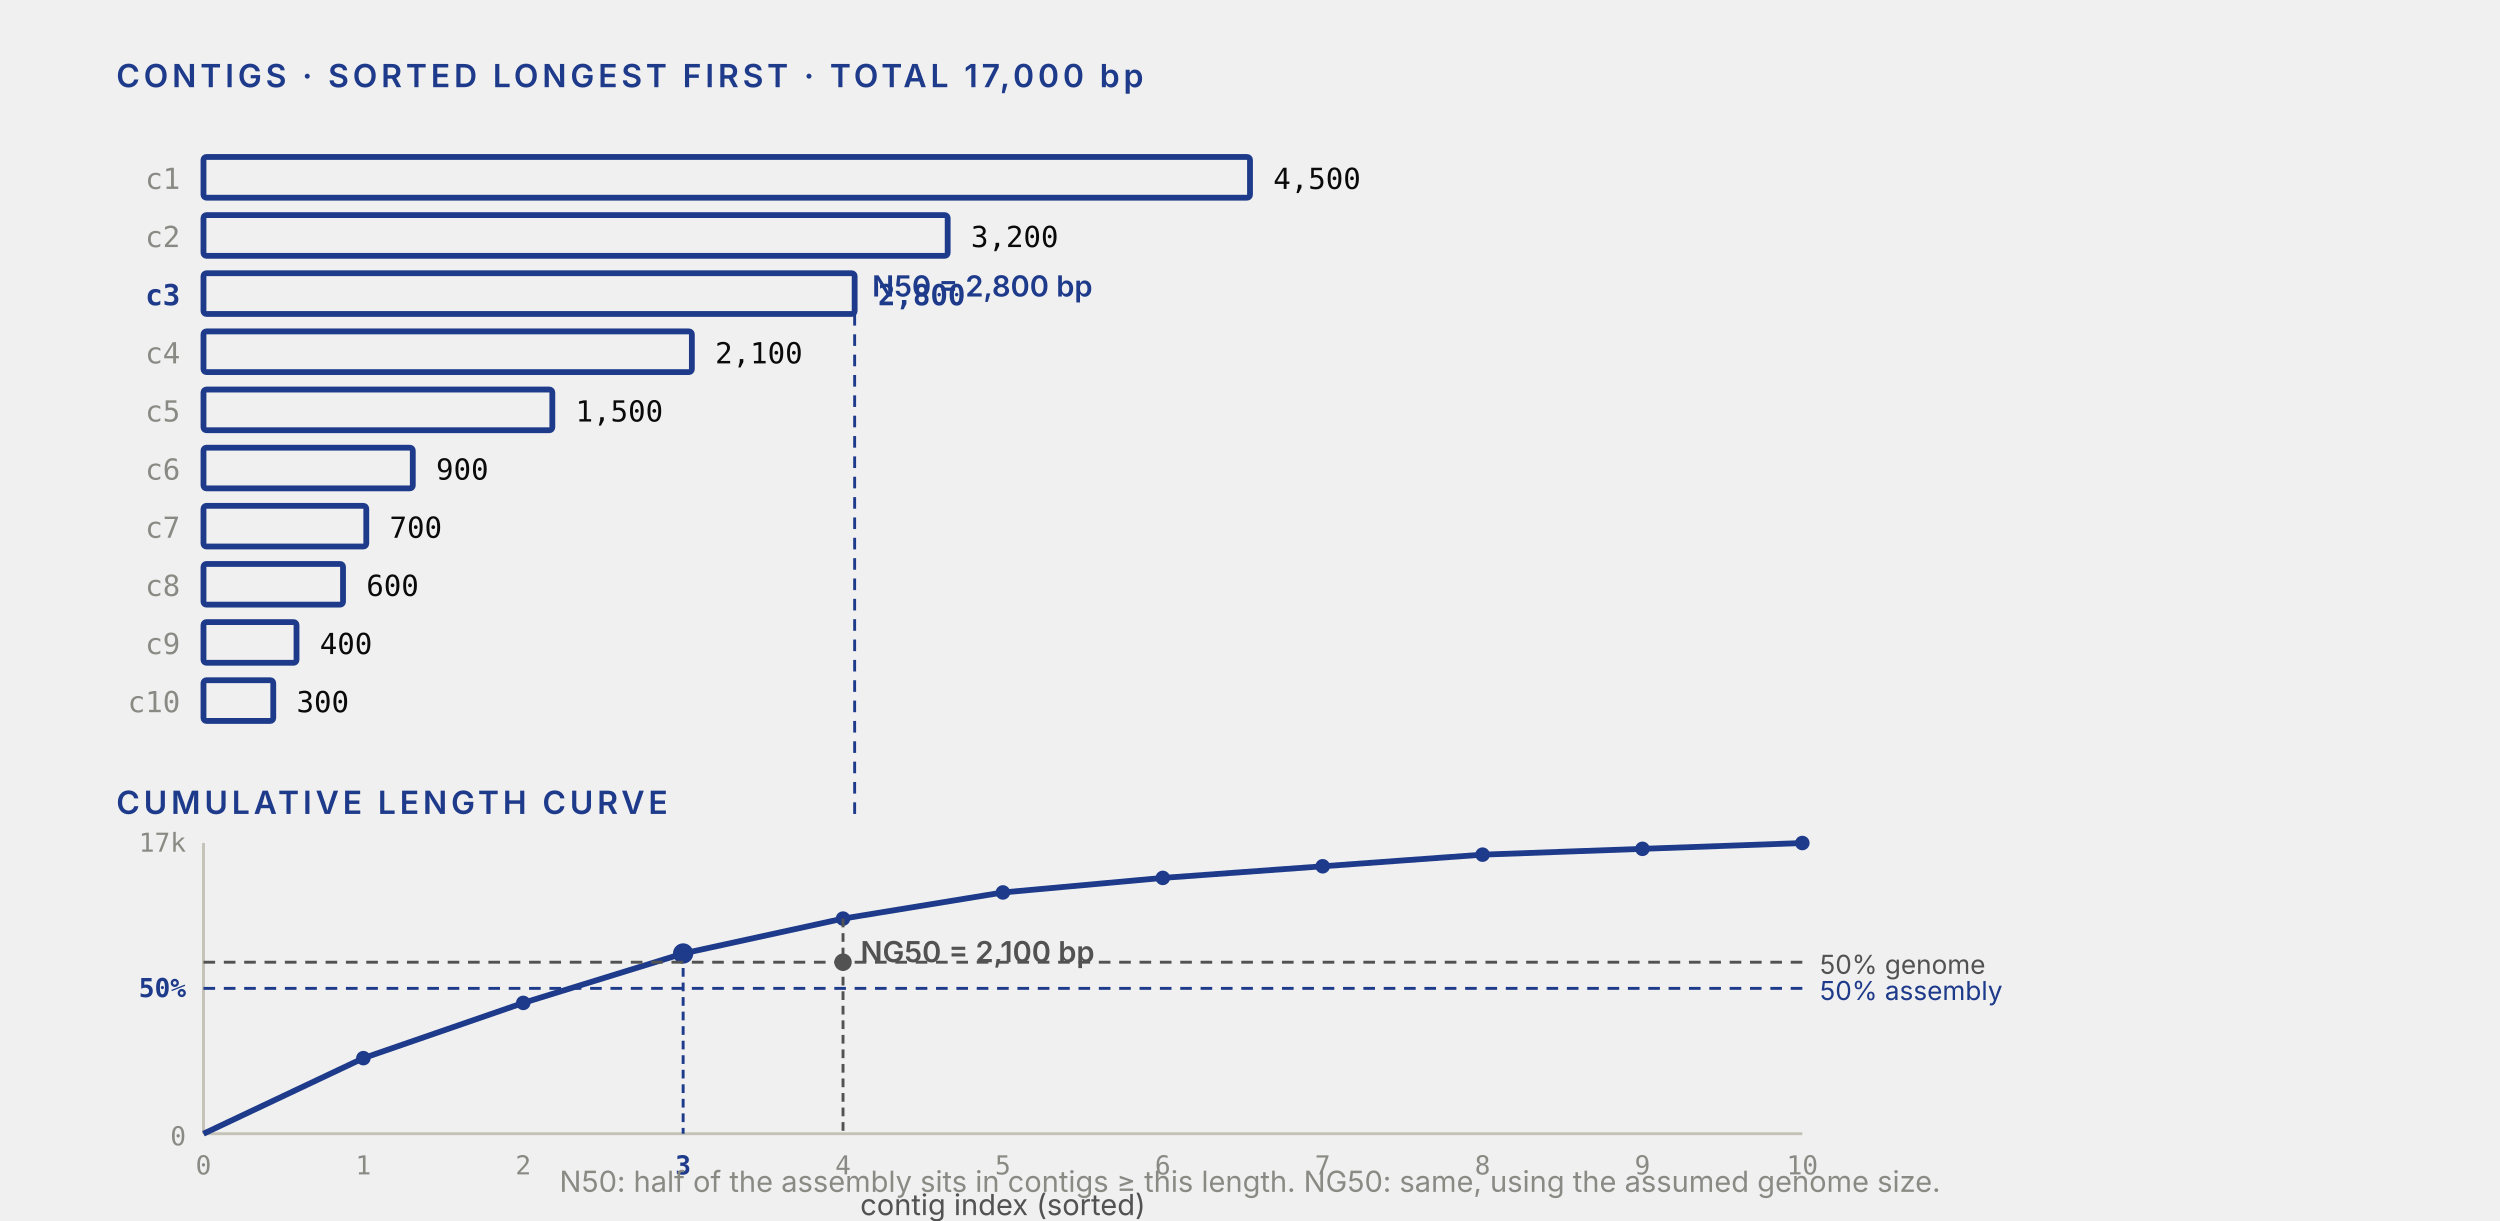
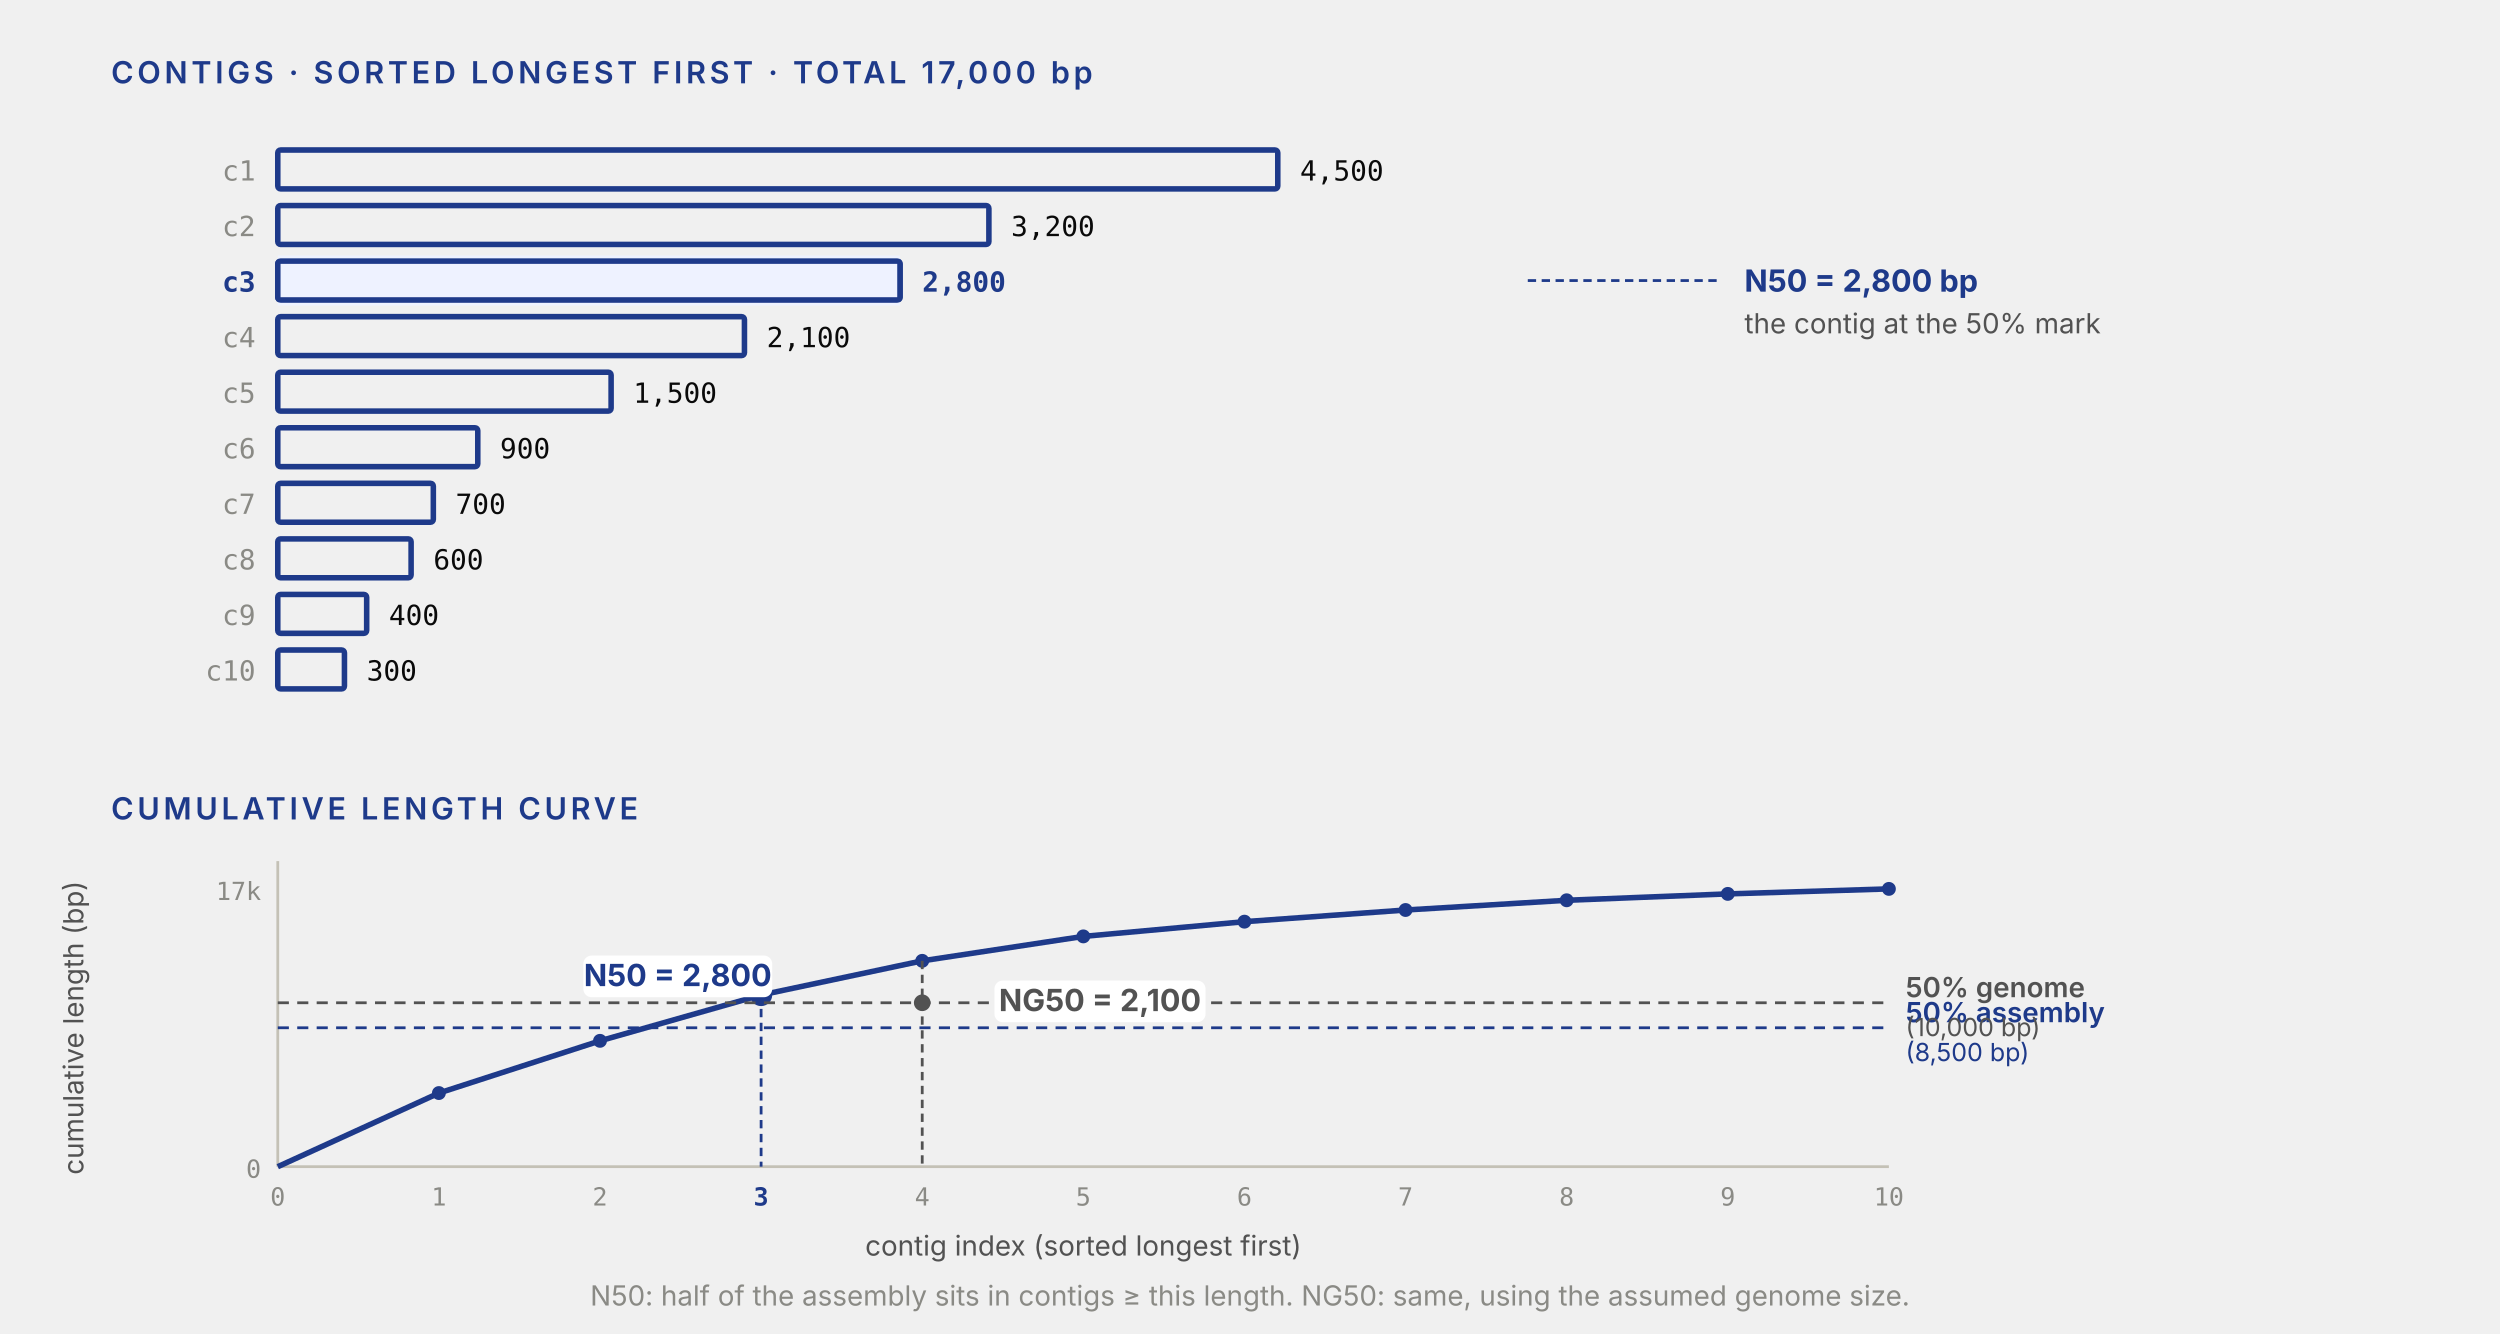
- <svg xmlns="http://www.w3.org/2000/svg" viewBox="0 0 860 420" role="img" aria-labelledby="t d">
+ <svg xmlns="http://www.w3.org/2000/svg" viewBox="0 0 900 480" role="img" aria-labelledby="t d">
  <text x="40" y="30" font-family="Inter, sans-serif" font-size="11" font-weight="600" fill="#1e3a8a" letter-spacing="0.12em">CONTIGS · SORTED LONGEST FIRST · TOTAL 17,000 bp</text>
  <g>
    <g fill="none" stroke="#1e3a8a" stroke-width="2">
-       <rect x="70" y="54" width="360" height="14" rx="1" />
-       <rect x="70" y="74" width="256" height="14" rx="1" />
-       <rect x="70" y="94" width="224" height="14" rx="1" />
-       <rect x="70" y="114" width="168" height="14" rx="1" />
-       <rect x="70" y="134" width="120" height="14" rx="1" />
-       <rect x="70" y="154" width="72" height="14" rx="1" />
-       <rect x="70" y="174" width="56" height="14" rx="1" />
-       <rect x="70" y="194" width="48" height="14" rx="1" />
-       <rect x="70" y="214" width="32" height="14" rx="1" />
-       <rect x="70" y="234" width="24" height="14" rx="1" />
+       <rect x="100" y="54" width="360" height="14" rx="1" />
+       <rect x="100" y="74" width="256" height="14" rx="1" />
+       <rect x="100" y="94" width="224" height="14" rx="1" />
+       <rect x="100" y="114" width="168" height="14" rx="1" />
+       <rect x="100" y="134" width="120" height="14" rx="1" />
+       <rect x="100" y="154" width="72" height="14" rx="1" />
+       <rect x="100" y="174" width="56" height="14" rx="1" />
+       <rect x="100" y="194" width="48" height="14" rx="1" />
+       <rect x="100" y="214" width="32" height="14" rx="1" />
+       <rect x="100" y="234" width="24" height="14" rx="1" />
+     </g>
+     <rect x="100" y="92" width="224" height="18" fill="#eef2ff" stroke="none" />
+     <g fill="none" stroke="#1e3a8a" stroke-width="2">
+       <rect x="100" y="94" width="224" height="14" rx="1" />
    </g>
    <g font-family="JetBrains Mono, monospace" font-size="10" fill="#0a0a0a">
-       <text x="438" y="65">4,500</text>
-       <text x="334" y="85">3,200</text>
-       <text x="302" y="105" font-weight="700" fill="#1e3a8a">2,800</text>
-       <text x="246" y="125">2,100</text>
-       <text x="198" y="145">1,500</text>
-       <text x="150" y="165">900</text>
-       <text x="134" y="185">700</text>
-       <text x="126" y="205">600</text>
-       <text x="110" y="225">400</text>
-       <text x="102" y="245">300</text>
+       <text x="468" y="65">4,500</text>
+       <text x="364" y="85">3,200</text>
+       <text x="332" y="105" font-weight="700" fill="#1e3a8a">2,800</text>
+       <text x="276" y="125">2,100</text>
+       <text x="228" y="145">1,500</text>
+       <text x="180" y="165">900</text>
+       <text x="164" y="185">700</text>
+       <text x="156" y="205">600</text>
+       <text x="140" y="225">400</text>
+       <text x="132" y="245">300</text>
    </g>
    <g font-family="JetBrains Mono, monospace" font-size="10" fill="#8a8a85" text-anchor="end">
-       <text x="62" y="65">c1</text>
-       <text x="62" y="85">c2</text>
-       <text x="62" y="105" font-weight="700" fill="#1e3a8a">c3</text>
-       <text x="62" y="125">c4</text>
-       <text x="62" y="145">c5</text>
-       <text x="62" y="165">c6</text>
-       <text x="62" y="185">c7</text>
-       <text x="62" y="205">c8</text>
-       <text x="62" y="225">c9</text>
-       <text x="62" y="245">c10</text>
+       <text x="92" y="65">c1</text>
+       <text x="92" y="85">c2</text>
+       <text x="92" y="105" font-weight="700" fill="#1e3a8a">c3</text>
+       <text x="92" y="125">c4</text>
+       <text x="92" y="145">c5</text>
+       <text x="92" y="165">c6</text>
+       <text x="92" y="185">c7</text>
+       <text x="92" y="205">c8</text>
+       <text x="92" y="225">c9</text>
+       <text x="92" y="245">c10</text>
    </g>
-     <line x1="294" y1="108" x2="294" y2="280" stroke="#1e3a8a" stroke-width="1" stroke-dasharray="4 3" />
-     <text x="300" y="102" font-family="Inter, sans-serif" font-size="10" font-weight="600" fill="#1e3a8a">N50 = 2,800 bp</text>
+     <g>
+       <line x1="550" y1="101" x2="620" y2="101" stroke="#1e3a8a" stroke-width="1" stroke-dasharray="3 2" />
+       <text x="628" y="105" font-family="Inter, sans-serif" font-size="11" font-weight="700" fill="#1e3a8a">N50 = 2,800 bp</text>
+       <text x="628" y="120" font-family="Inter, sans-serif" font-size="10" fill="#525252">the contig at the 50% mark</text>
+     </g>
  </g>
-   <text x="40" y="280" font-family="Inter, sans-serif" font-size="11" font-weight="600" fill="#1e3a8a" letter-spacing="0.12em">CUMULATIVE LENGTH CURVE</text>
-   <g transform="translate(0 290)">
-     <line x1="70" y1="0" x2="70" y2="100" stroke="#c4c1b6" stroke-width="1" />
-     <line x1="70" y1="100" x2="620" y2="100" stroke="#c4c1b6" stroke-width="1" />
+   <text x="40" y="295" font-family="Inter, sans-serif" font-size="11" font-weight="600" fill="#1e3a8a" letter-spacing="0.12em">CUMULATIVE LENGTH CURVE</text>
+   <g transform="translate(0 310)">
+     <line x1="100" y1="0" x2="100" y2="110" stroke="#c4c1b6" stroke-width="1" />
+     <line x1="100" y1="110" x2="680" y2="110" stroke="#c4c1b6" stroke-width="1" />
    <g font-family="JetBrains Mono, monospace" font-size="9" fill="#8a8a85" text-anchor="middle">
-       <text x="70" y="114">0</text>
-       <text x="125" y="114">1</text>
-       <text x="180" y="114">2</text>
-       <text x="235" y="114" font-weight="700" fill="#1e3a8a">3</text>
-       <text x="290" y="114">4</text>
-       <text x="345" y="114">5</text>
-       <text x="400" y="114">6</text>
-       <text x="455" y="114">7</text>
-       <text x="510" y="114">8</text>
-       <text x="565" y="114">9</text>
-       <text x="620" y="114">10</text>
+       <text x="100" y="124">0</text>
+       <text x="158" y="124">1</text>
+       <text x="216" y="124">2</text>
+       <text x="274" y="124" font-weight="700" fill="#1e3a8a">3</text>
+       <text x="332" y="124">4</text>
+       <text x="390" y="124">5</text>
+       <text x="448" y="124">6</text>
+       <text x="506" y="124">7</text>
+       <text x="564" y="124">8</text>
+       <text x="622" y="124">9</text>
+       <text x="680" y="124">10</text>
    </g>
-     <text x="345" y="128" text-anchor="middle" font-family="Inter, sans-serif" font-size="10" fill="#525252">contig index (sorted)</text>
+     <text x="390" y="142" text-anchor="middle" font-family="Inter, sans-serif" font-size="10" fill="#525252">contig index (sorted longest first)</text>
    <g font-family="JetBrains Mono, monospace" font-size="9" fill="#8a8a85" text-anchor="end">
-       <text x="64" y="104">0</text>
-       <text x="64" y="53" font-weight="700" fill="#1e3a8a">50%</text>
-       <text x="64" y="3">17k</text>
+       <text x="94" y="114">0</text>
+       <text x="94" y="14">17k</text>
    </g>
+     <text x="30" y="60" text-anchor="middle" font-family="Inter, sans-serif" font-size="10" fill="#525252" transform="rotate(-90 30 60)">cumulative length (bp)</text>
    <g stroke="#1e3a8a" stroke-width="2" fill="none">
-       <polyline points="70,100 125,74 180,55 235,38 290,26 345,17 400,12 455,8 510,4 565,2 620,0" />
+       <polyline points="100,110 158,83.5 216,64.7 274,48.2 332,35.9 390,27.1 448,21.8 506,17.6 564,14.1 622,11.8 680,10" />
    </g>
    <g fill="#1e3a8a">
-       <circle cx="125" cy="74" r="2.5" />
-       <circle cx="180" cy="55" r="2.5" />
-       <circle cx="235" cy="38" r="3.5" />
-       <circle cx="290" cy="26" r="2.5" />
-       <circle cx="345" cy="17" r="2.5" />
-       <circle cx="400" cy="12" r="2.5" />
-       <circle cx="455" cy="8" r="2.5" />
-       <circle cx="510" cy="4" r="2.5" />
-       <circle cx="565" cy="2" r="2.5" />
-       <circle cx="620" cy="0" r="2.5" />
+       <circle cx="158" cy="83.5" r="2.5" />
+       <circle cx="216" cy="64.7" r="2.5" />
+       <circle cx="274" cy="48.2" r="4" />
+       <circle cx="332" cy="35.9" r="2.5" />
+       <circle cx="390" cy="27.1" r="2.5" />
+       <circle cx="448" cy="21.8" r="2.5" />
+       <circle cx="506" cy="17.6" r="2.5" />
+       <circle cx="564" cy="14.1" r="2.5" />
+       <circle cx="622" cy="11.8" r="2.5" />
+       <circle cx="680" cy="10" r="2.5" />
    </g>
-     <line x1="70" y1="50" x2="620" y2="50" stroke="#1e3a8a" stroke-width="1" stroke-dasharray="4 3" />
-     <text x="626" y="54" font-family="Inter, sans-serif" font-size="9" fill="#1e3a8a">50% assembly</text>
-     <line x1="235" y1="38" x2="235" y2="100" stroke="#1e3a8a" stroke-width="1" stroke-dasharray="3 2" />
-     <line x1="70" y1="41" x2="620" y2="41" stroke="#525252" stroke-width="1" stroke-dasharray="4 3" />
-     <text x="626" y="45" font-family="Inter, sans-serif" font-size="9" fill="#525252">50% genome</text>
-     <line x1="290" y1="26" x2="290" y2="100" stroke="#525252" stroke-width="1" stroke-dasharray="3 2" />
-     <circle cx="290" cy="41" r="3" fill="#525252" />
-     <text x="296" y="41" font-family="Inter, sans-serif" font-size="10" font-weight="600" fill="#525252">NG50 = 2,100 bp</text>
+     <line x1="100" y1="60" x2="680" y2="60" stroke="#1e3a8a" stroke-width="1" stroke-dasharray="4 3" />
+     <text x="686" y="58" font-family="Inter, sans-serif" font-size="10" font-weight="600" fill="#1e3a8a">50% assembly</text>
+     <text x="686" y="72" font-family="Inter, sans-serif" font-size="9" fill="#1e3a8a">(8,500 bp)</text>
+     <line x1="274" y1="48.2" x2="274" y2="110" stroke="#1e3a8a" stroke-width="1" stroke-dasharray="3 2" />
+     <rect x="210" y="34" width="68" height="15" rx="3" fill="#ffffff" stroke="none" />
+     <text x="244" y="45" text-anchor="middle" font-family="Inter, sans-serif" font-size="11" font-weight="700" fill="#1e3a8a">N50 = 2,800</text>
+     <line x1="100" y1="51" x2="680" y2="51" stroke="#525252" stroke-width="1" stroke-dasharray="4 3" />
+     <text x="686" y="49" font-family="Inter, sans-serif" font-size="10" fill="#525252" font-weight="600">50% genome</text>
+     <text x="686" y="63" font-family="Inter, sans-serif" font-size="9" fill="#525252">(10,000 bp)</text>
+     <line x1="332" y1="35.9" x2="332" y2="110" stroke="#525252" stroke-width="1" stroke-dasharray="3 2" />
+     <circle cx="332" cy="51" r="3" fill="#525252" />
+     <rect x="358" y="43" width="76" height="15" rx="3" fill="#ffffff" stroke="none" />
+     <text x="396" y="54" text-anchor="middle" font-family="Inter, sans-serif" font-size="11" font-weight="700" fill="#525252">NG50 = 2,100</text>
  </g>
-   <text x="430" y="410" text-anchor="middle" font-family="Inter, sans-serif" font-size="10" fill="#8a8a85">N50: half of the assembly sits in contigs ≥ this length. NG50: same, using the assumed genome size.</text>
+   <text x="450" y="470" text-anchor="middle" font-family="Inter, sans-serif" font-size="10" fill="#8a8a85">N50: half of the assembly sits in contigs ≥ this length. NG50: same, using the assumed genome size.</text>
</svg>
